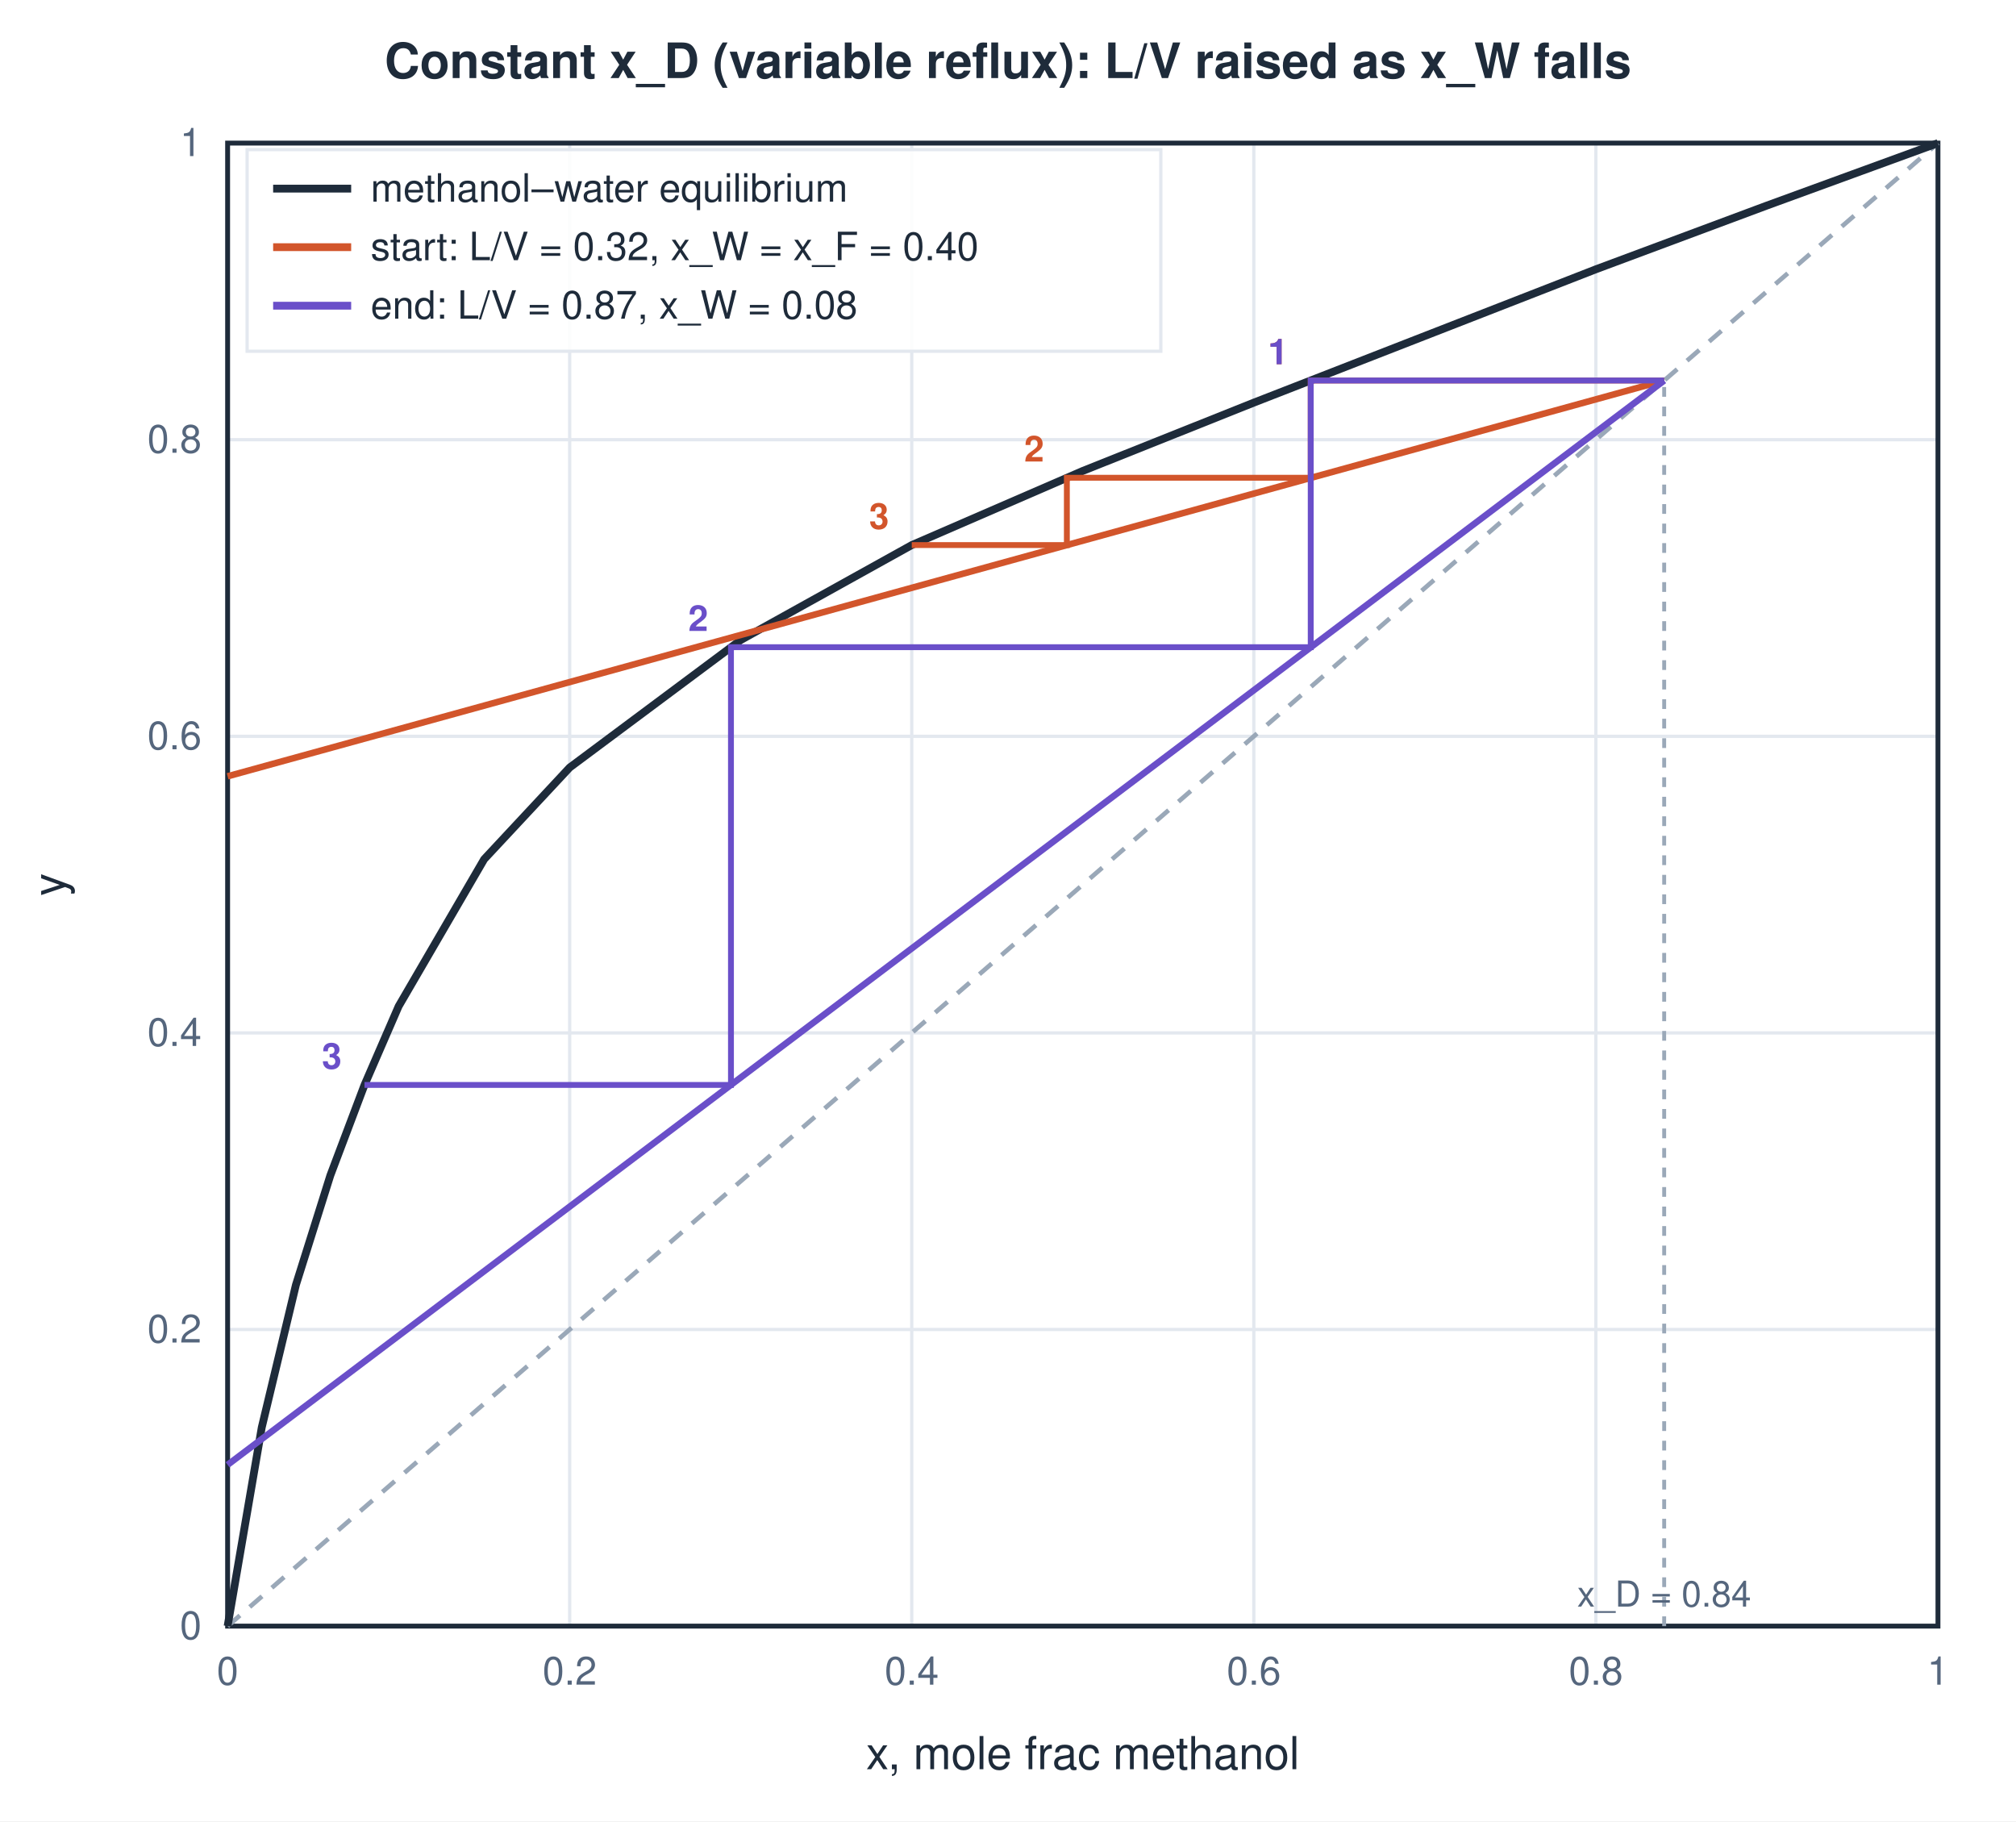
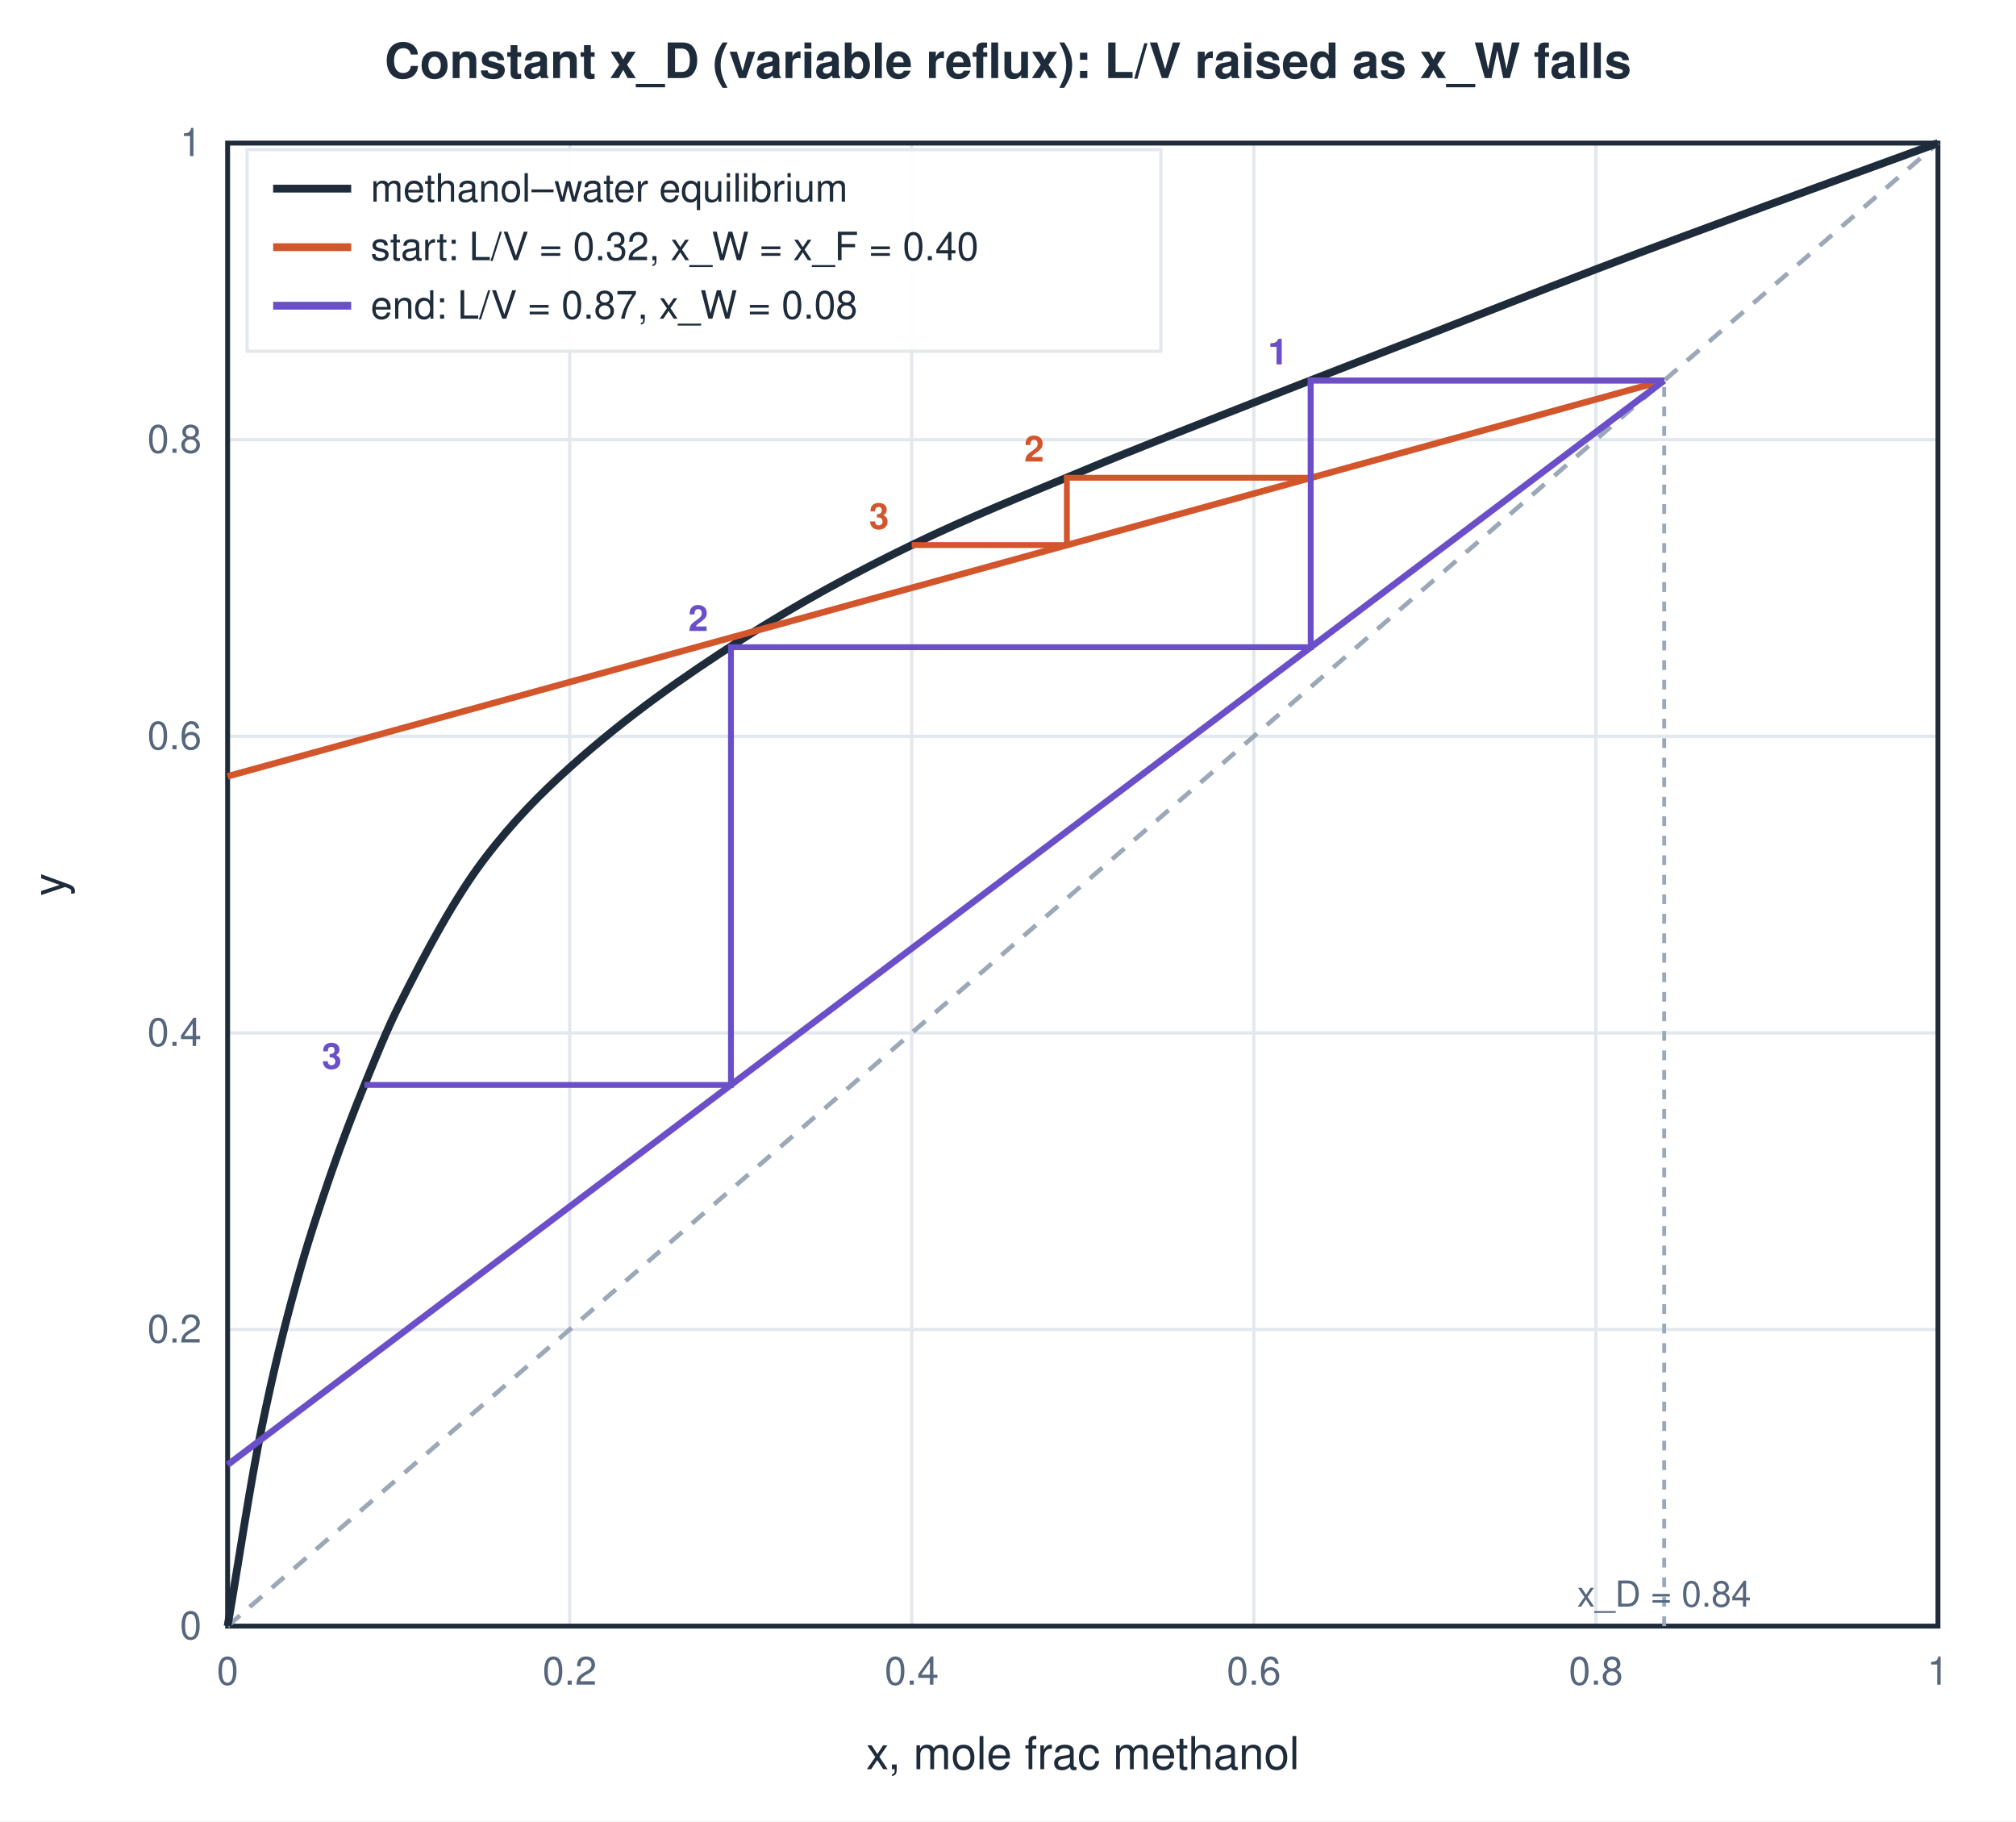
<svg xmlns="http://www.w3.org/2000/svg" viewBox="0 0 620 560" width="620" height="560" font-family="Helvetica, Arial, sans-serif">
  <rect width="100%" height="100%" fill="#FFFFFF" />
  <line x1="70.0" y1="500.0" x2="70.0" y2="44.0" stroke="#E3E8EF" stroke-width="1" />
  <line x1="70.0" y1="500.0" x2="596.0" y2="500.0" stroke="#E3E8EF" stroke-width="1" />
  <text x="70.0" y="518.0" font-size="12" text-anchor="middle" fill="#55667D" font-weight="normal">0</text>
  <text x="62.0" y="504.0" font-size="12" text-anchor="end" fill="#55667D" font-weight="normal">0</text>
  <line x1="175.2" y1="500.0" x2="175.2" y2="44.0" stroke="#E3E8EF" stroke-width="1" />
  <line x1="70.0" y1="408.8" x2="596.0" y2="408.8" stroke="#E3E8EF" stroke-width="1" />
  <text x="175.2" y="518.0" font-size="12" text-anchor="middle" fill="#55667D" font-weight="normal">0.2</text>
  <text x="62.0" y="412.8" font-size="12" text-anchor="end" fill="#55667D" font-weight="normal">0.2</text>
  <line x1="280.4" y1="500.0" x2="280.4" y2="44.0" stroke="#E3E8EF" stroke-width="1" />
  <line x1="70.0" y1="317.6" x2="596.0" y2="317.6" stroke="#E3E8EF" stroke-width="1" />
  <text x="280.4" y="518.0" font-size="12" text-anchor="middle" fill="#55667D" font-weight="normal">0.4</text>
  <text x="62.0" y="321.6" font-size="12" text-anchor="end" fill="#55667D" font-weight="normal">0.4</text>
  <line x1="385.6" y1="500.0" x2="385.6" y2="44.0" stroke="#E3E8EF" stroke-width="1" />
  <line x1="70.0" y1="226.4" x2="596.0" y2="226.4" stroke="#E3E8EF" stroke-width="1" />
  <text x="385.6" y="518.0" font-size="12" text-anchor="middle" fill="#55667D" font-weight="normal">0.6</text>
  <text x="62.0" y="230.4" font-size="12" text-anchor="end" fill="#55667D" font-weight="normal">0.6</text>
  <line x1="490.8" y1="500.0" x2="490.8" y2="44.0" stroke="#E3E8EF" stroke-width="1" />
  <line x1="70.0" y1="135.2" x2="596.0" y2="135.2" stroke="#E3E8EF" stroke-width="1" />
  <text x="490.8" y="518.0" font-size="12" text-anchor="middle" fill="#55667D" font-weight="normal">0.8</text>
  <text x="62.0" y="139.2" font-size="12" text-anchor="end" fill="#55667D" font-weight="normal">0.8</text>
  <line x1="596.0" y1="500.0" x2="596.0" y2="44.0" stroke="#E3E8EF" stroke-width="1" />
  <line x1="70.0" y1="44.0" x2="596.0" y2="44.0" stroke="#E3E8EF" stroke-width="1" />
  <text x="596.0" y="518.0" font-size="12" text-anchor="middle" fill="#55667D" font-weight="normal">1</text>
  <text x="62.0" y="48.0" font-size="12" text-anchor="end" fill="#55667D" font-weight="normal">1</text>
  <rect x="70.0" y="44.0" width="526.0" height="456.0" fill="none" stroke="#1E2B3A" stroke-width="1.5" />
  <text x="333.0" y="544.0" font-size="14" text-anchor="middle" fill="#1E2B3A" font-weight="normal">x, mole frac methanol</text>
  <text x="20.0" y="272.0" font-size="14" text-anchor="middle" fill="#1E2B3A" font-weight="normal" transform="rotate(-90 20.0 272.0)">y</text>
  <text x="310.0" y="24.0" font-size="15" text-anchor="middle" fill="#1E2B3A" font-weight="bold">Constant x_D (variable reflux): L/V raised as x_W falls</text>
  <line x1="70.0" y1="500.0" x2="596.0" y2="44.0" stroke="#9AA8B8" stroke-width="1.4" stroke-dasharray="5 4" />
-   <polyline points="70.0,500.0 80.5,438.9 91.0,395.1 101.6,361.4 112.1,333.6 122.6,309.4 148.9,264.2 175.2,236.0 227.8,196.8 280.4,167.6 333.0,144.8 385.6,123.8 438.2,103.3 490.8,82.8 543.4,63.2 569.7,53.6 596.0,44.0" fill="none" stroke="#1E2B3A" stroke-width="2.4" stroke-linejoin="round" />
+   <path d="M70.0,500.0 C73.5,479.6 77.0,455.9 80.5,438.9 C84.0,421.9 87.5,407.7 91.0,395.1 C94.5,382.3 98.1,371.6 101.6,361.4 C105.1,351.3 108.6,342.2 112.1,333.6 C115.6,325.0 119.1,316.4 122.6,309.4 C131.4,291.8 140.1,275.8 148.9,264.2 C157.7,252.6 166.4,243.9 175.2,236.0 C192.7,220.3 210.3,208.0 227.8,196.8 C245.3,185.6 262.9,176.1 280.4,167.6 C297.9,159.1 315.5,152.1 333.0,144.8 C350.5,137.5 368.1,130.7 385.6,123.8 C403.1,116.9 420.7,110.1 438.2,103.3 C455.7,96.5 473.3,89.5 490.8,82.8 C508.3,76.1 525.9,69.7 543.4,63.2 C552.2,60.0 560.9,56.8 569.7,53.6 C578.5,50.4 587.2,47.2 596.0,44.0" fill="none" stroke="#1E2B3A" stroke-width="2.4" stroke-linejoin="round" />
  <polyline points="511.8,117.0 70.0,238.7" fill="none" stroke="#D2552B" stroke-width="2" stroke-linejoin="round" />
  <path d="M511.8,117.0 L403.1,117.0 L403.1,146.9 L328.1,146.9 L328.1,167.6 L280.4,167.6" fill="none" stroke="#D2552B" stroke-width="1.8" />
  <text x="396.1" y="112.0" font-size="11" text-anchor="end" fill="#D2552B" font-weight="bold">1</text>
  <text x="321.1" y="141.9" font-size="11" text-anchor="end" fill="#D2552B" font-weight="bold">2</text>
  <text x="273.4" y="162.6" font-size="11" text-anchor="end" fill="#D2552B" font-weight="bold">3</text>
  <polyline points="511.8,117.0 70.0,450.4" fill="none" stroke="#6A4FC9" stroke-width="2" stroke-linejoin="round" />
  <path d="M511.8,117.0 L403.1,117.0 L403.1,199.0 L224.8,199.0 L224.8,333.6 L112.1,333.6" fill="none" stroke="#6A4FC9" stroke-width="1.8" />
  <text x="396.1" y="112.0" font-size="11" text-anchor="end" fill="#6A4FC9" font-weight="bold">1</text>
  <text x="217.8" y="194.0" font-size="11" text-anchor="end" fill="#6A4FC9" font-weight="bold">2</text>
  <text x="105.1" y="328.6" font-size="11" text-anchor="end" fill="#6A4FC9" font-weight="bold">3</text>
  <line x1="511.8" y1="500.0" x2="511.8" y2="117.0" stroke="#9AA8B8" stroke-width="1.2" stroke-dasharray="3 3" />
  <text x="511.8" y="494.0" font-size="11" text-anchor="middle" fill="#55667D" font-weight="normal">x_D = 0.84</text>
  <rect x="76" y="46" width="281" height="62" fill="#FFFFFF" fill-opacity="0.9" stroke="#E3E8EF" />
  <line x1="84" y1="58" x2="108" y2="58" stroke="#1E2B3A" stroke-width="2.4" />
  <text x="114" y="62" font-size="12" fill="#1E2B3A">methanol–water equilibrium</text>
  <line x1="84" y1="76" x2="108" y2="76" stroke="#D2552B" stroke-width="2.4" />
  <text x="114" y="80" font-size="12" fill="#1E2B3A">start: L/V = 0.32, x_W = x_F = 0.40</text>
  <line x1="84" y1="94" x2="108" y2="94" stroke="#6A4FC9" stroke-width="2.4" />
  <text x="114" y="98" font-size="12" fill="#1E2B3A">end: L/V = 0.87, x_W = 0.08</text>
</svg>
